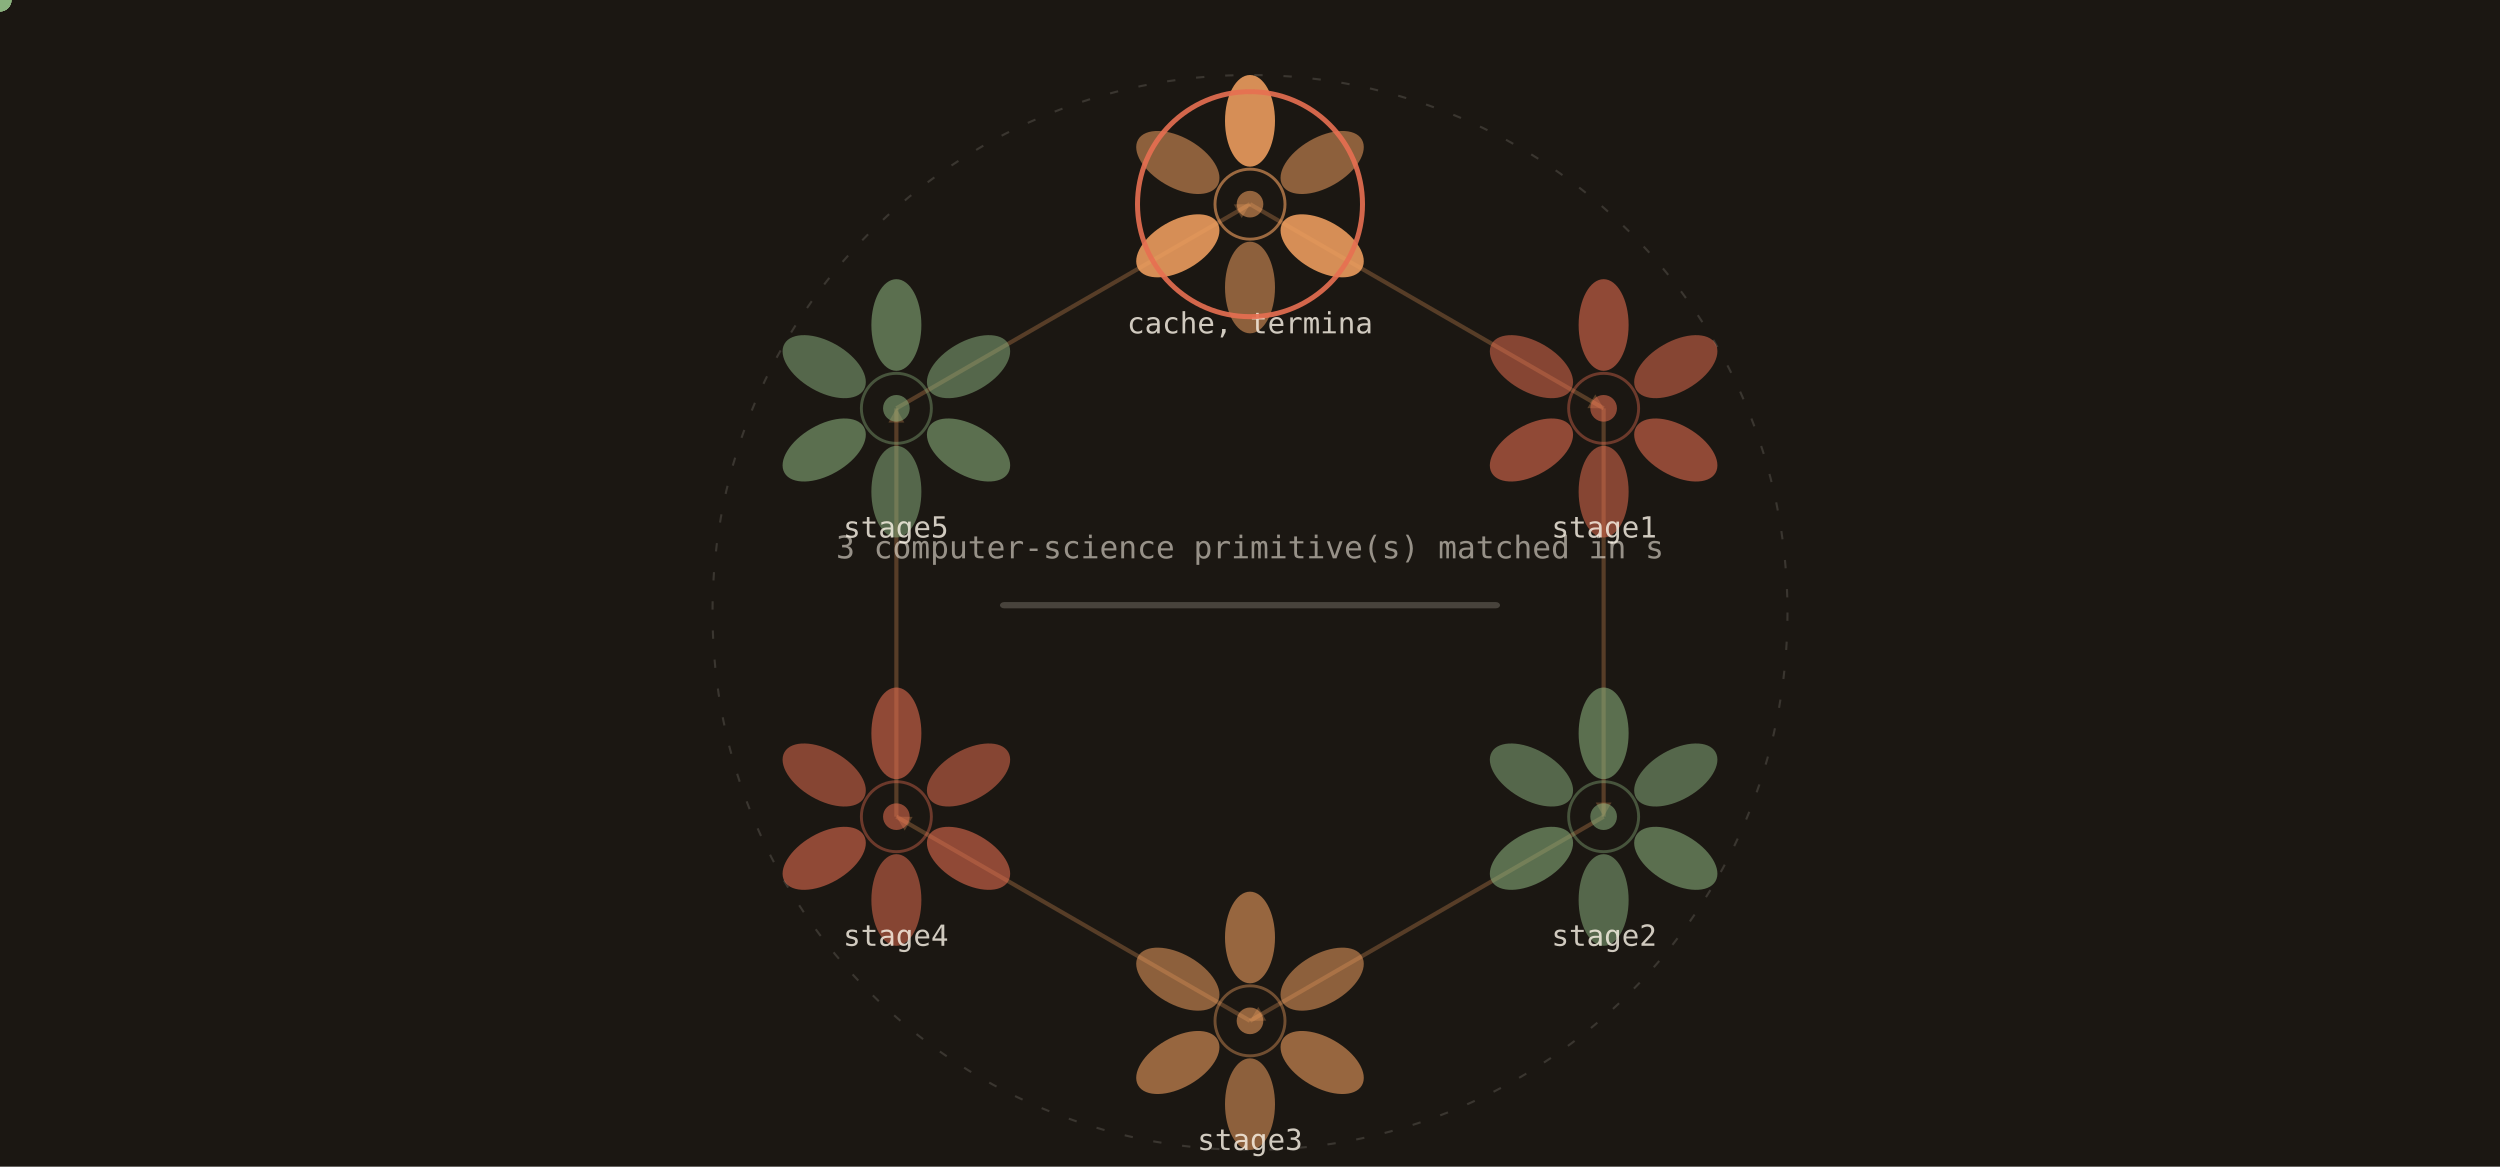
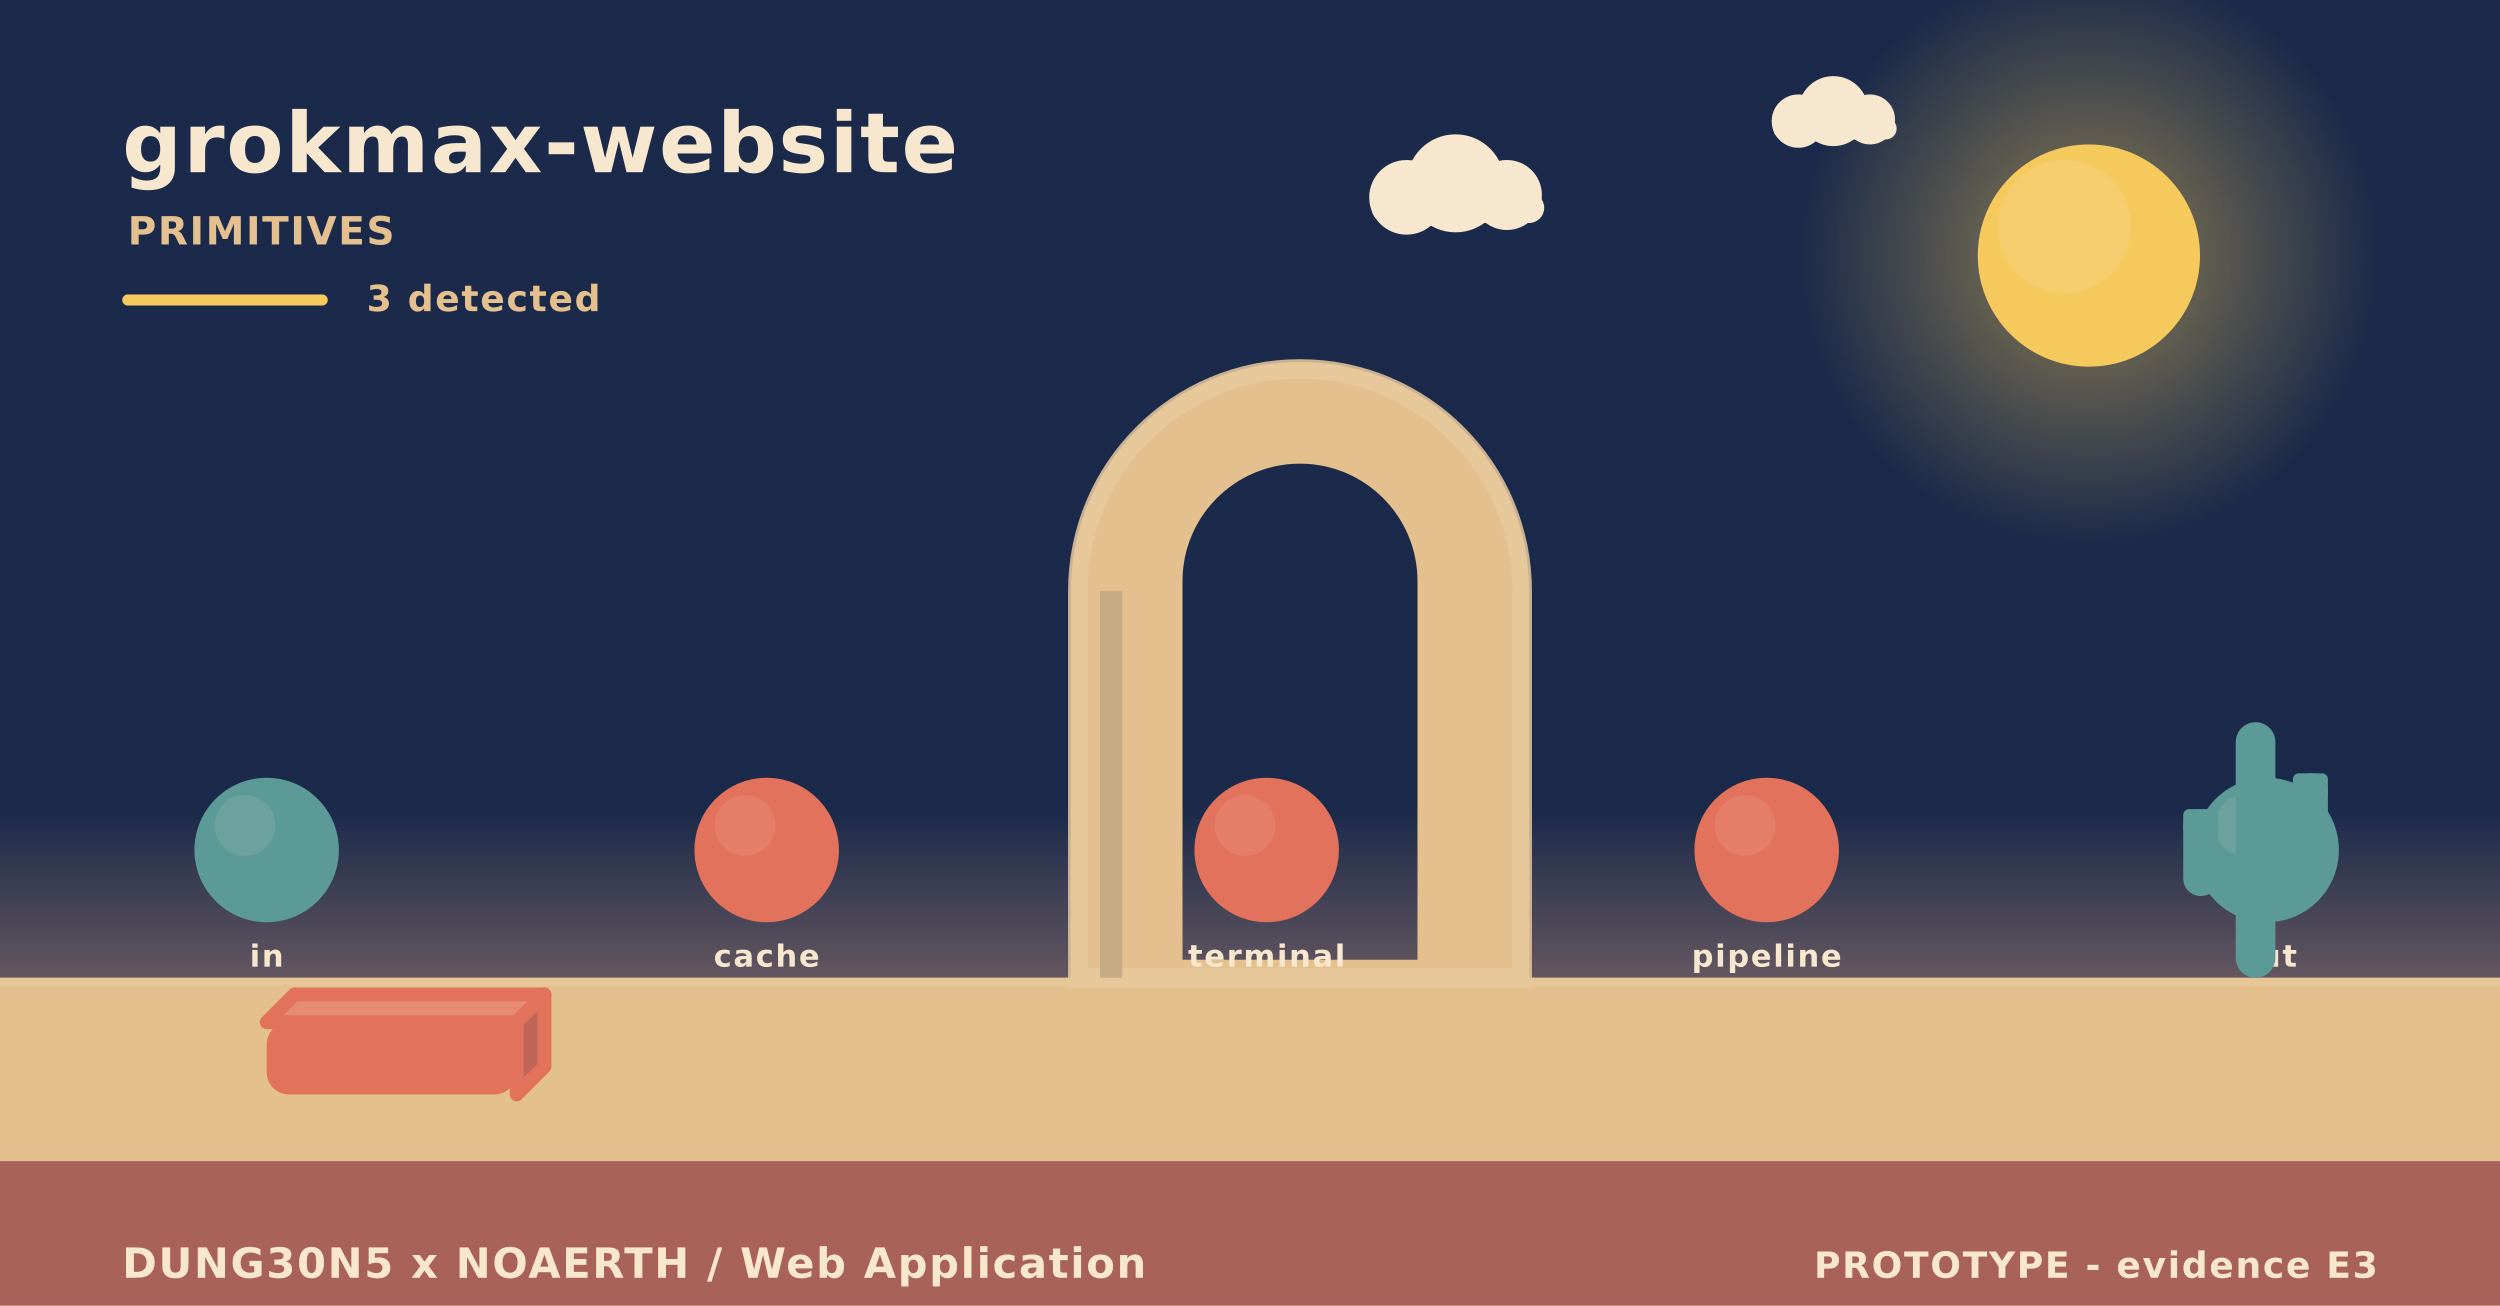
- <svg xmlns="http://www.w3.org/2000/svg" viewBox="0 0 1200 560" width="1200" height="560" role="img" aria-label="grokmax-website state machine">
-   <rect width="1200" height="560" fill="#1b1712" />
-   <defs>
-     <linearGradient id="gs" x1="0" y1="0" x2="1" y2="1">
-       <stop offset="0%" stop-color="#f4a261" />
-       <stop offset="100%" stop-color="#e76f51" />
-     </linearGradient>
-   </defs>
-   <circle cx="600.00" cy="294.00" r="258.00" fill="none" stroke="rgba(253,246,233,0.140)" stroke-width="1.00" opacity="1.00" stroke-dasharray="4 10" />
-   <line x1="600.00" y1="98.00" x2="769.74" y2="196.00" stroke="rgba(244,162,97,0.500)" stroke-width="2.00" opacity="0.55" />
-   <polygon points="769.74,196.00 765.75,189.31 761.95,195.89" fill="rgba(244,162,97,0.500)" opacity="0.55" />
-   <g opacity="0.9">
-     <circle cx="0.00" cy="0.00" r="5.50" fill="#8ab17d" opacity="1.00" />
-     <animateTransform attributeName="transform" type="translate" values="600.00,98.00 769.74,196.00" dur="6.85s" begin="0.0s" repeatCount="indefinite" />
-     <animateTransform attributeName="transform" type="translate" values="769.74,196.00 600.00,98.00" dur="6.85s" begin="3.425s" repeatCount="indefinite" />
+ <svg xmlns="http://www.w3.org/2000/svg" width="900" height="470" viewBox="0 0 900 470" role="img" aria-label="grokmax-website - how it behaves">
+   <linearGradient id="skys" x1="0" y1="0" x2="0" y2="1">
+     <stop offset="0" stop-color="#1b2a4a" />
+     <stop offset="0.62" stop-color="#1b2a4a" />
+     <stop offset="1" stop-color="#f3ad8a" />
+   </linearGradient>
+   <rect width="900" height="470" fill="url(#skys)" />
+   <radialGradient id="suns">
+     <stop offset="0.35" stop-color="#f5c95c" stop-opacity="0.34" />
+     <stop offset="1" stop-color="#f5c95c" stop-opacity="0" />
+   </radialGradient>
+   <circle cx="752" cy="92" r="104" fill="url(#suns)" />
+   <circle cx="752" cy="92" r="40" fill="#f5c95c" />
+   <circle cx="743.2" cy="81.6" r="24" fill="#f5d27e" opacity="0.5" />
+   <g>
+     <circle cx="524" cy="66" r="17.64" fill="#f6e7ce" />
+     <circle cx="506.36" cy="71.04" r="13.44" fill="#f6e7ce" />
+     <circle cx="542.48" cy="70.2" r="12.6" fill="#f6e7ce" />
+     <rect x="493.76" y="69.36" width="62.16" height="10.92" rx="5.46" fill="#f6e7ce" />
+     <animateTransform attributeName="transform" type="translate" values="0 0;24 0;0 0" dur="36s" begin="0s" repeatCount="indefinite" />
  </g>
-   <line x1="769.74" y1="196.00" x2="769.74" y2="392.00" stroke="rgba(244,162,97,0.500)" stroke-width="2.00" opacity="0.55" />
-   <polygon points="769.74,392.00 773.54,385.20 765.94,385.20" fill="rgba(244,162,97,0.500)" opacity="0.55" />
-   <g opacity="0.9">
-     <circle cx="0.00" cy="0.00" r="5.50" fill="#8ab17d" opacity="1.00" />
-     <animateTransform attributeName="transform" type="translate" values="769.74,196.00 769.74,392.00" dur="6.85s" begin="1.142s" repeatCount="indefinite" />
-     <animateTransform attributeName="transform" type="translate" values="769.74,392.00 769.74,196.00" dur="6.85s" begin="4.567s" repeatCount="indefinite" />
+   <g>
+     <circle cx="660" cy="40" r="12.6" fill="#f6e7ce" />
+     <circle cx="647.4" cy="43.6" r="9.6" fill="#f6e7ce" />
+     <circle cx="673.2" cy="43" r="9" fill="#f6e7ce" />
+     <rect x="638.4" y="42.4" width="44.4" height="7.8" rx="3.9" fill="#f6e7ce" />
+     <animateTransform attributeName="transform" type="translate" values="0 0;-18 0;0 0" dur="46s" begin="3s" repeatCount="indefinite" />
  </g>
-   <line x1="769.74" y1="392.00" x2="600.00" y2="490.00" stroke="rgba(244,162,97,0.500)" stroke-width="2.00" opacity="0.55" />
-   <polygon points="600.00,490.00 607.79,489.89 603.99,483.31" fill="rgba(244,162,97,0.500)" opacity="0.55" />
-   <g opacity="0.9">
-     <circle cx="0.00" cy="0.00" r="5.50" fill="#8ab17d" opacity="1.00" />
-     <animateTransform attributeName="transform" type="translate" values="769.74,392.00 600.00,490.00" dur="6.85s" begin="2.283s" repeatCount="indefinite" />
-     <animateTransform attributeName="transform" type="translate" values="600.00,490.00 769.74,392.00" dur="6.85s" begin="5.708s" repeatCount="indefinite" />
+   <rect x="0" y="352" width="900" height="118" fill="#e3c08d" />
+   <rect x="0" y="352" width="900" height="3" fill="#e6c596" />
+   <text x="44" y="62" font-family="Verdana,DejaVu Sans,sans-serif" font-size="30" font-weight="700" letter-spacing="0.6" fill="#f6e7ce" text-anchor="start">grokmax-website</text>
+   <text x="46" y="88" font-family="Verdana,DejaVu Sans,sans-serif" font-size="14" font-weight="700" letter-spacing="0.6" fill="#e3c08d" text-anchor="start">PRIMITIVES</text>
+   <rect x="44" y="106" width="74" height="4" rx="2" fill="#f5c95c" />
+   <text x="132" y="112" font-family="Verdana,DejaVu Sans,sans-serif" font-size="13" font-weight="700" letter-spacing="0.6" fill="#e3c08d" text-anchor="start">3 detected</text>
+   <path d="M388,352 L388,212.8 A80,80 0 0 1 548,212.8 L548,352 Z M423.2,348 L423.2,209.22 A44.8,44.8 0 0 1 512.8,209.22 L512.8,348 Z" fill="#e3c08d" fill-rule="evenodd" stroke="#e3c08d" stroke-width="5" stroke-linejoin="round" />
+   <path d="M388,352 L388,212.8 A80,80 0 0 1 548,212.8 L548,352 Z" fill="none" stroke="#e8c99d" stroke-width="7" stroke-linecap="round" opacity="0.85" />
+   <rect x="396" y="212.8" width="8" height="139.2" fill="#c7ab84" />
+   <circle cx="96" cy="306" r="26" fill="#5b9a97" />
+   <circle cx="88.2" cy="297.16" r="10.92" fill="#7aa9a2" opacity="0.55" />
+   <text x="96" y="348" font-family="Verdana,DejaVu Sans,sans-serif" font-size="11" font-weight="700" letter-spacing="0.6" fill="#f6e7ce" text-anchor="middle">in</text>
+   <g>
+     <circle cx="276" cy="306" r="26" fill="#e2725b" />
+     <circle cx="268.2" cy="297.16" r="10.92" fill="#e68972" opacity="0.55" />
+     <animate attributeName="opacity" values="0.8;1;0.8" dur="4.6s" begin="0s" repeatCount="indefinite" />
  </g>
-   <line x1="600.00" y1="490.00" x2="430.26" y2="392.00" stroke="rgba(244,162,97,0.500)" stroke-width="2.00" opacity="0.55" />
-   <polygon points="430.26,392.00 434.25,398.69 438.05,392.11" fill="rgba(244,162,97,0.500)" opacity="0.55" />
-   <g opacity="0.9">
-     <circle cx="0.00" cy="0.00" r="5.50" fill="#8ab17d" opacity="1.00" />
-     <animateTransform attributeName="transform" type="translate" values="600.00,490.00 430.26,392.00" dur="6.85s" begin="3.425s" repeatCount="indefinite" />
-     <animateTransform attributeName="transform" type="translate" values="430.26,392.00 600.00,490.00" dur="6.85s" begin="6.85s" repeatCount="indefinite" />
+   <text x="276" y="348" font-family="Verdana,DejaVu Sans,sans-serif" font-size="11" font-weight="700" letter-spacing="0.6" fill="#f6e7ce" text-anchor="middle">cache</text>
+   <g>
+     <circle cx="456" cy="306" r="26" fill="#e2725b" />
+     <circle cx="448.2" cy="297.16" r="10.92" fill="#e68972" opacity="0.55" />
+     <animate attributeName="opacity" values="0.8;1;0.8" dur="5.2s" begin="0s" repeatCount="indefinite" />
  </g>
-   <line x1="430.26" y1="392.00" x2="430.26" y2="196.00" stroke="rgba(244,162,97,0.500)" stroke-width="2.00" opacity="0.55" />
-   <polygon points="430.26,196.00 426.46,202.80 434.06,202.80" fill="rgba(244,162,97,0.500)" opacity="0.55" />
-   <g opacity="0.9">
-     <circle cx="0.00" cy="0.00" r="5.50" fill="#8ab17d" opacity="1.00" />
-     <animateTransform attributeName="transform" type="translate" values="430.26,392.00 430.26,196.00" dur="6.85s" begin="4.567s" repeatCount="indefinite" />
-     <animateTransform attributeName="transform" type="translate" values="430.26,196.00 430.26,392.00" dur="6.85s" begin="7.992s" repeatCount="indefinite" />
+   <text x="456" y="348" font-family="Verdana,DejaVu Sans,sans-serif" font-size="11" font-weight="700" letter-spacing="0.6" fill="#f6e7ce" text-anchor="middle">terminal</text>
+   <g>
+     <circle cx="636" cy="306" r="26" fill="#e2725b" />
+     <circle cx="628.2" cy="297.16" r="10.92" fill="#e68972" opacity="0.55" />
+     <animate attributeName="opacity" values="0.8;1;0.8" dur="5.8s" begin="0s" repeatCount="indefinite" />
  </g>
-   <line x1="430.26" y1="196.00" x2="600.00" y2="98.00" stroke="rgba(244,162,97,0.500)" stroke-width="2.00" opacity="0.55" />
-   <polygon points="600.00,98.00 592.21,98.11 596.01,104.69" fill="rgba(244,162,97,0.500)" opacity="0.55" />
-   <g opacity="0.9">
-     <circle cx="0.00" cy="0.00" r="5.50" fill="#8ab17d" opacity="1.00" />
-     <animateTransform attributeName="transform" type="translate" values="430.26,196.00 600.00,98.00" dur="6.85s" begin="5.708s" repeatCount="indefinite" />
-     <animateTransform attributeName="transform" type="translate" values="600.00,98.00 430.26,196.00" dur="6.85s" begin="9.133s" repeatCount="indefinite" />
-   </g>
-   <ellipse cx="600.00" cy="58.00" rx="12.00" ry="22.00" fill="rgba(244,162,97,0.900)" opacity="0.95" transform="rotate(0.0 600.00 58.00)" />
-   <ellipse cx="634.64" cy="78.00" rx="12.00" ry="22.00" fill="rgba(244,162,97,0.550)" opacity="0.95" transform="rotate(60.0 634.64 78.00)" />
-   <ellipse cx="634.64" cy="118.00" rx="12.00" ry="22.00" fill="rgba(244,162,97,0.900)" opacity="0.95" transform="rotate(120.0 634.64 118.00)" />
-   <ellipse cx="600.00" cy="138.00" rx="12.00" ry="22.00" fill="rgba(244,162,97,0.550)" opacity="0.95" transform="rotate(180.0 600.00 138.00)" />
-   <ellipse cx="565.36" cy="118.00" rx="12.00" ry="22.00" fill="rgba(244,162,97,0.900)" opacity="0.95" transform="rotate(240.0 565.36 118.00)" />
-   <ellipse cx="565.36" cy="78.00" rx="12.00" ry="22.00" fill="rgba(244,162,97,0.550)" opacity="0.95" transform="rotate(300.0 565.36 78.00)" />
-   <circle cx="600.00" cy="98.00" r="16.80" fill="none" stroke="rgba(244,162,97,0.900)" stroke-width="1.40" opacity="0.66" />
-   <circle cx="600.00" cy="98.00" r="6.40" fill="rgba(244,162,97,0.550)" opacity="1.00" />
-   <text x="600" y="160" font-family="ui-monospace,Menlo,monospace" font-size="14" fill="rgba(253,246,233,0.800)" text-anchor="middle">cache, termina</text>
-   <g>
-     <circle cx="600.00" cy="98.00" r="54.00" fill="none" stroke="#e76f51" stroke-width="2.40" opacity="0.90" />
-     <animate attributeName="opacity" values="0.25;1.0;0.25" dur="13.7s" begin="0.0s" repeatCount="indefinite" />
-   </g>
-   <ellipse cx="769.74" cy="156.00" rx="12.00" ry="22.00" fill="rgba(231,111,81,0.600)" opacity="0.95" transform="rotate(0.0 769.74 156.00)" />
-   <ellipse cx="804.38" cy="176.00" rx="12.00" ry="22.00" fill="rgba(231,111,81,0.550)" opacity="0.95" transform="rotate(60.0 804.38 176.00)" />
-   <ellipse cx="804.38" cy="216.00" rx="12.00" ry="22.00" fill="rgba(231,111,81,0.600)" opacity="0.95" transform="rotate(120.0 804.38 216.00)" />
-   <ellipse cx="769.74" cy="236.00" rx="12.00" ry="22.00" fill="rgba(231,111,81,0.550)" opacity="0.95" transform="rotate(180.0 769.74 236.00)" />
-   <ellipse cx="735.10" cy="216.00" rx="12.00" ry="22.00" fill="rgba(231,111,81,0.600)" opacity="0.95" transform="rotate(240.0 735.10 216.00)" />
-   <ellipse cx="735.10" cy="176.00" rx="12.00" ry="22.00" fill="rgba(231,111,81,0.550)" opacity="0.95" transform="rotate(300.0 735.10 176.00)" />
-   <circle cx="769.74" cy="196.00" r="16.80" fill="none" stroke="rgba(231,111,81,0.600)" stroke-width="1.40" opacity="0.66" />
-   <circle cx="769.74" cy="196.00" r="6.40" fill="rgba(231,111,81,0.550)" opacity="1.00" />
-   <text x="770" y="258" font-family="ui-monospace,Menlo,monospace" font-size="14" fill="rgba(253,246,233,0.800)" text-anchor="middle">stage1</text>
-   <ellipse cx="769.74" cy="352.00" rx="12.00" ry="22.00" fill="rgba(138,177,125,0.600)" opacity="0.95" transform="rotate(0.0 769.74 352.00)" />
-   <ellipse cx="804.38" cy="372.00" rx="12.00" ry="22.00" fill="rgba(138,177,125,0.550)" opacity="0.95" transform="rotate(60.0 804.38 372.00)" />
-   <ellipse cx="804.38" cy="412.00" rx="12.00" ry="22.00" fill="rgba(138,177,125,0.600)" opacity="0.95" transform="rotate(120.0 804.38 412.00)" />
-   <ellipse cx="769.74" cy="432.00" rx="12.00" ry="22.00" fill="rgba(138,177,125,0.550)" opacity="0.95" transform="rotate(180.0 769.74 432.00)" />
-   <ellipse cx="735.10" cy="412.00" rx="12.00" ry="22.00" fill="rgba(138,177,125,0.600)" opacity="0.95" transform="rotate(240.0 735.10 412.00)" />
-   <ellipse cx="735.10" cy="372.00" rx="12.00" ry="22.00" fill="rgba(138,177,125,0.550)" opacity="0.95" transform="rotate(300.0 735.10 372.00)" />
-   <circle cx="769.74" cy="392.00" r="16.80" fill="none" stroke="rgba(138,177,125,0.600)" stroke-width="1.40" opacity="0.66" />
-   <circle cx="769.74" cy="392.00" r="6.40" fill="rgba(138,177,125,0.550)" opacity="1.00" />
-   <text x="770" y="454" font-family="ui-monospace,Menlo,monospace" font-size="14" fill="rgba(253,246,233,0.800)" text-anchor="middle">stage2</text>
-   <ellipse cx="600.00" cy="450.00" rx="12.00" ry="22.00" fill="rgba(244,162,97,0.600)" opacity="0.95" transform="rotate(0.0 600.00 450.00)" />
-   <ellipse cx="634.64" cy="470.00" rx="12.00" ry="22.00" fill="rgba(244,162,97,0.550)" opacity="0.95" transform="rotate(60.0 634.64 470.00)" />
-   <ellipse cx="634.64" cy="510.00" rx="12.00" ry="22.00" fill="rgba(244,162,97,0.600)" opacity="0.95" transform="rotate(120.0 634.64 510.00)" />
-   <ellipse cx="600.00" cy="530.00" rx="12.00" ry="22.00" fill="rgba(244,162,97,0.550)" opacity="0.95" transform="rotate(180.0 600.00 530.00)" />
-   <ellipse cx="565.36" cy="510.00" rx="12.00" ry="22.00" fill="rgba(244,162,97,0.600)" opacity="0.95" transform="rotate(240.0 565.36 510.00)" />
-   <ellipse cx="565.36" cy="470.00" rx="12.00" ry="22.00" fill="rgba(244,162,97,0.550)" opacity="0.95" transform="rotate(300.0 565.36 470.00)" />
-   <circle cx="600.00" cy="490.00" r="16.80" fill="none" stroke="rgba(244,162,97,0.600)" stroke-width="1.40" opacity="0.66" />
-   <circle cx="600.00" cy="490.00" r="6.40" fill="rgba(244,162,97,0.550)" opacity="1.00" />
-   <text x="600" y="552" font-family="ui-monospace,Menlo,monospace" font-size="14" fill="rgba(253,246,233,0.800)" text-anchor="middle">stage3</text>
-   <ellipse cx="430.26" cy="352.00" rx="12.00" ry="22.00" fill="rgba(231,111,81,0.600)" opacity="0.95" transform="rotate(0.0 430.26 352.00)" />
-   <ellipse cx="464.90" cy="372.00" rx="12.00" ry="22.00" fill="rgba(231,111,81,0.550)" opacity="0.95" transform="rotate(60.0 464.90 372.00)" />
-   <ellipse cx="464.90" cy="412.00" rx="12.00" ry="22.00" fill="rgba(231,111,81,0.600)" opacity="0.95" transform="rotate(120.0 464.90 412.00)" />
-   <ellipse cx="430.26" cy="432.00" rx="12.00" ry="22.00" fill="rgba(231,111,81,0.550)" opacity="0.95" transform="rotate(180.0 430.26 432.00)" />
-   <ellipse cx="395.62" cy="412.00" rx="12.00" ry="22.00" fill="rgba(231,111,81,0.600)" opacity="0.95" transform="rotate(240.0 395.62 412.00)" />
-   <ellipse cx="395.62" cy="372.00" rx="12.00" ry="22.00" fill="rgba(231,111,81,0.550)" opacity="0.95" transform="rotate(300.0 395.62 372.00)" />
-   <circle cx="430.26" cy="392.00" r="16.80" fill="none" stroke="rgba(231,111,81,0.600)" stroke-width="1.40" opacity="0.66" />
-   <circle cx="430.26" cy="392.00" r="6.40" fill="rgba(231,111,81,0.550)" opacity="1.00" />
-   <text x="430" y="454" font-family="ui-monospace,Menlo,monospace" font-size="14" fill="rgba(253,246,233,0.800)" text-anchor="middle">stage4</text>
-   <ellipse cx="430.26" cy="156.00" rx="12.00" ry="22.00" fill="rgba(138,177,125,0.600)" opacity="0.95" transform="rotate(0.0 430.26 156.00)" />
-   <ellipse cx="464.90" cy="176.00" rx="12.00" ry="22.00" fill="rgba(138,177,125,0.550)" opacity="0.95" transform="rotate(60.0 464.90 176.00)" />
-   <ellipse cx="464.90" cy="216.00" rx="12.00" ry="22.00" fill="rgba(138,177,125,0.600)" opacity="0.95" transform="rotate(120.0 464.90 216.00)" />
-   <ellipse cx="430.26" cy="236.00" rx="12.00" ry="22.00" fill="rgba(138,177,125,0.550)" opacity="0.95" transform="rotate(180.0 430.26 236.00)" />
-   <ellipse cx="395.62" cy="216.00" rx="12.00" ry="22.00" fill="rgba(138,177,125,0.600)" opacity="0.95" transform="rotate(240.0 395.62 216.00)" />
-   <ellipse cx="395.62" cy="176.00" rx="12.00" ry="22.00" fill="rgba(138,177,125,0.550)" opacity="0.95" transform="rotate(300.0 395.62 176.00)" />
-   <circle cx="430.26" cy="196.00" r="16.80" fill="none" stroke="rgba(138,177,125,0.600)" stroke-width="1.40" opacity="0.66" />
-   <circle cx="430.26" cy="196.00" r="6.40" fill="rgba(138,177,125,0.550)" opacity="1.00" />
-   <text x="430" y="258" font-family="ui-monospace,Menlo,monospace" font-size="14" fill="rgba(253,246,233,0.800)" text-anchor="middle">stage5</text>
-   <rect x="480.00" y="289.00" width="240.00" height="3.00" rx="2.00" fill="rgba(253,246,233,0.200)" opacity="1.00" />
-   <text x="600" y="268" font-family="ui-monospace,Menlo,monospace" font-size="15" fill="rgba(253,246,233,0.550)" text-anchor="middle">3 computer-science primitive(s) matched in s</text>
+   <text x="636" y="348" font-family="Verdana,DejaVu Sans,sans-serif" font-size="11" font-weight="700" letter-spacing="0.6" fill="#f6e7ce" text-anchor="middle">pipeline</text>
+   <circle cx="816" cy="306" r="26" fill="#5b9a97" />
+   <circle cx="808.2" cy="297.16" r="10.92" fill="#7aa9a2" opacity="0.55" />
+   <text x="816" y="348" font-family="Verdana,DejaVu Sans,sans-serif" font-size="11" font-weight="700" letter-spacing="0.6" fill="#f6e7ce" text-anchor="middle">out</text>
+   <path d="M96,368 L186,368 L196,358 L106,358 Z" fill="#e68c74" stroke="#e2725b" stroke-width="5" stroke-linejoin="round" />
+   <path d="M186,368 L196,358 L196,384 L186,394 Z" fill="#c06658" stroke="#e2725b" stroke-width="5" stroke-linejoin="round" />
+   <rect x="96" y="368" width="90" height="26" rx="8" fill="#e2725b" />
+   <rect x="804.86" y="260" width="14.28" height="92" rx="7.14" fill="#5b9a97" />
+   <rect x="785.96" y="291.28" width="12.6" height="31.28" rx="6.3" fill="#5b9a97" />
+   <rect x="785.96" y="291.28" width="12.6" height="9.2" rx="2.1" fill="#5b9a97" />
+   <rect x="825.44" y="278.4" width="12.6" height="31.28" rx="6.3" fill="#5b9a97" />
+   <rect x="825.44" y="278.4" width="12.6" height="9.2" rx="2.1" fill="#5b9a97" />
+   <rect x="0" y="418" width="900" height="52" rx="0" fill="#a65c56" opacity="0.94" />
+   <text x="44" y="460" font-family="Verdana,DejaVu Sans,sans-serif" font-size="15" font-weight="700" letter-spacing="0.6" fill="#f6e7ce" text-anchor="start">DUNG30N5 x NOAERTH  /  Web Application</text>
+   <text x="856" y="460" font-family="Verdana,DejaVu Sans,sans-serif" font-size="13" font-weight="700" letter-spacing="0.6" fill="#f6e7ce" text-anchor="end">PROTOTYPE  -  evidence E3</text>
</svg>
